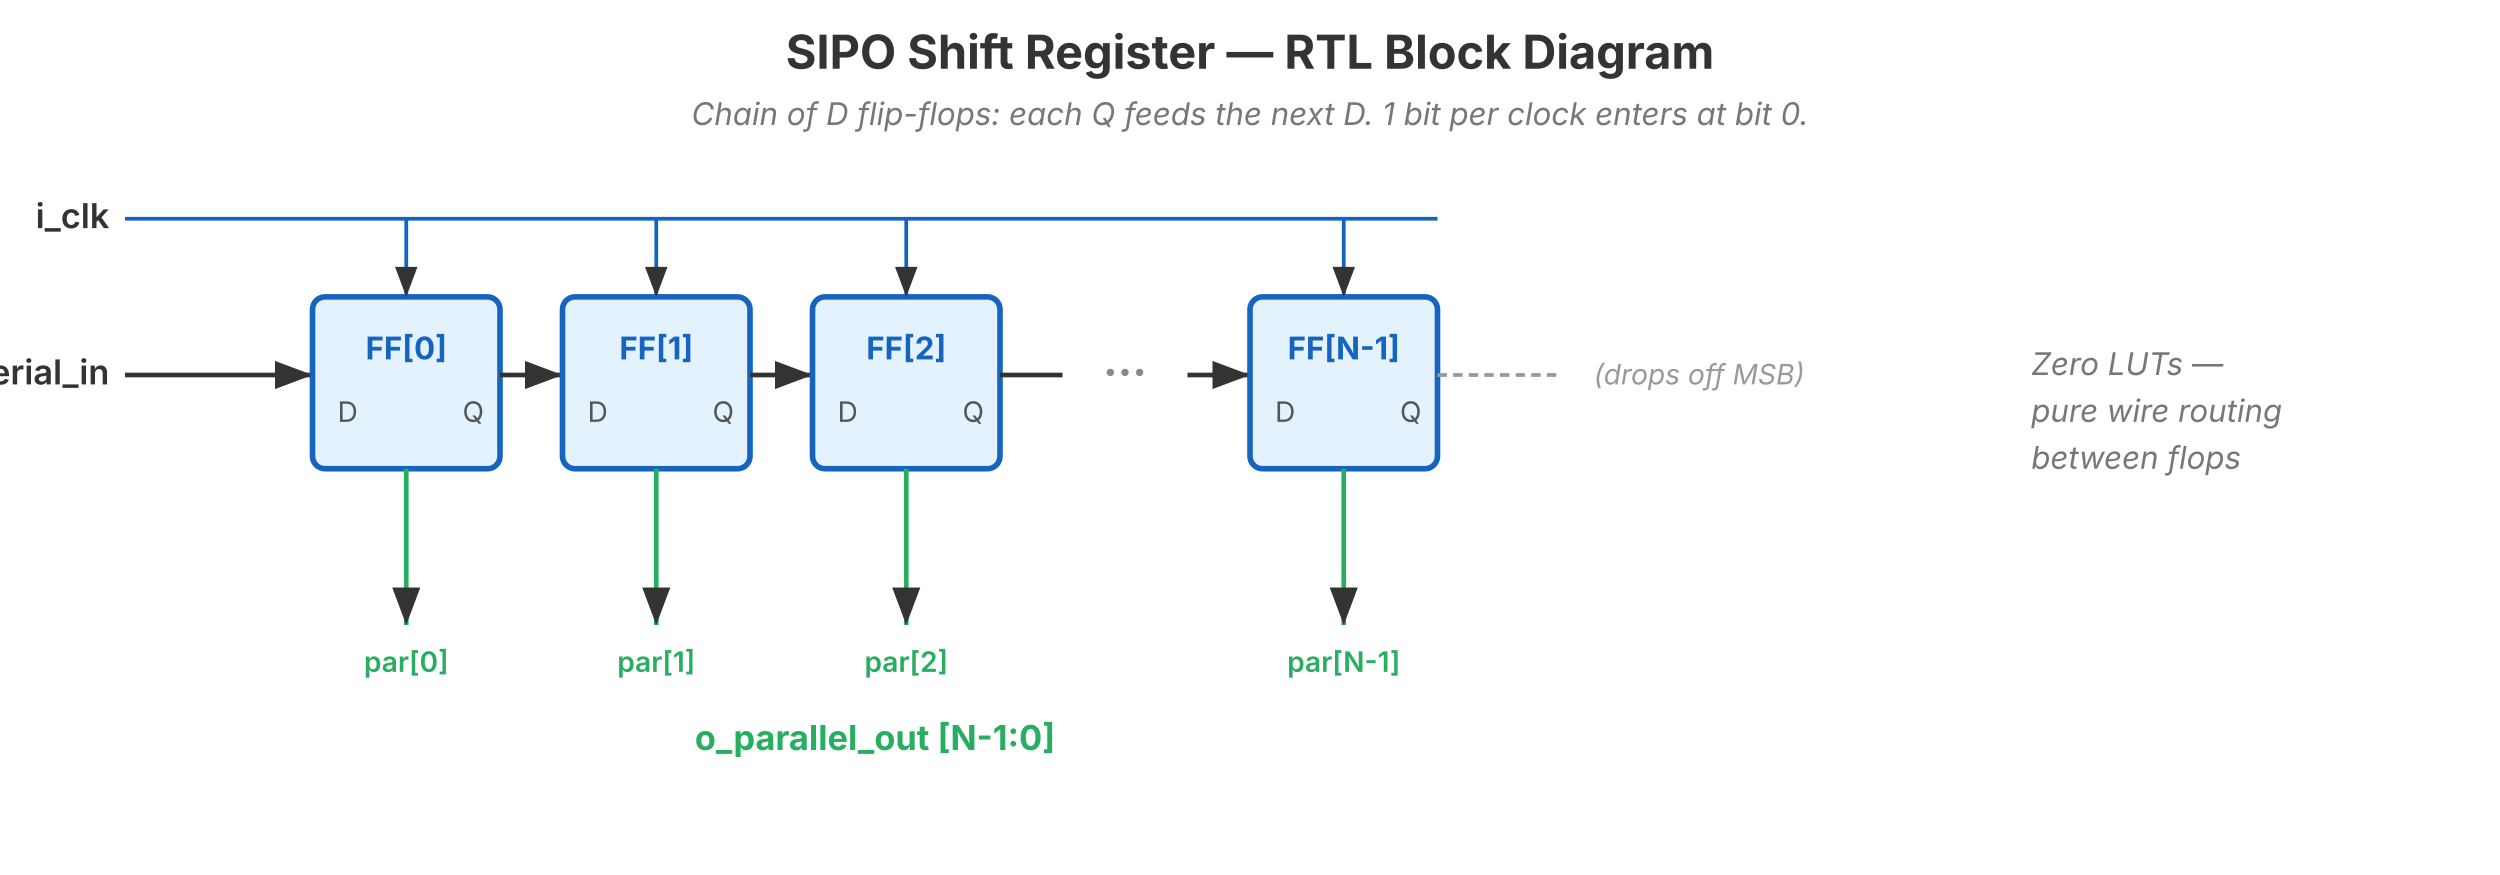
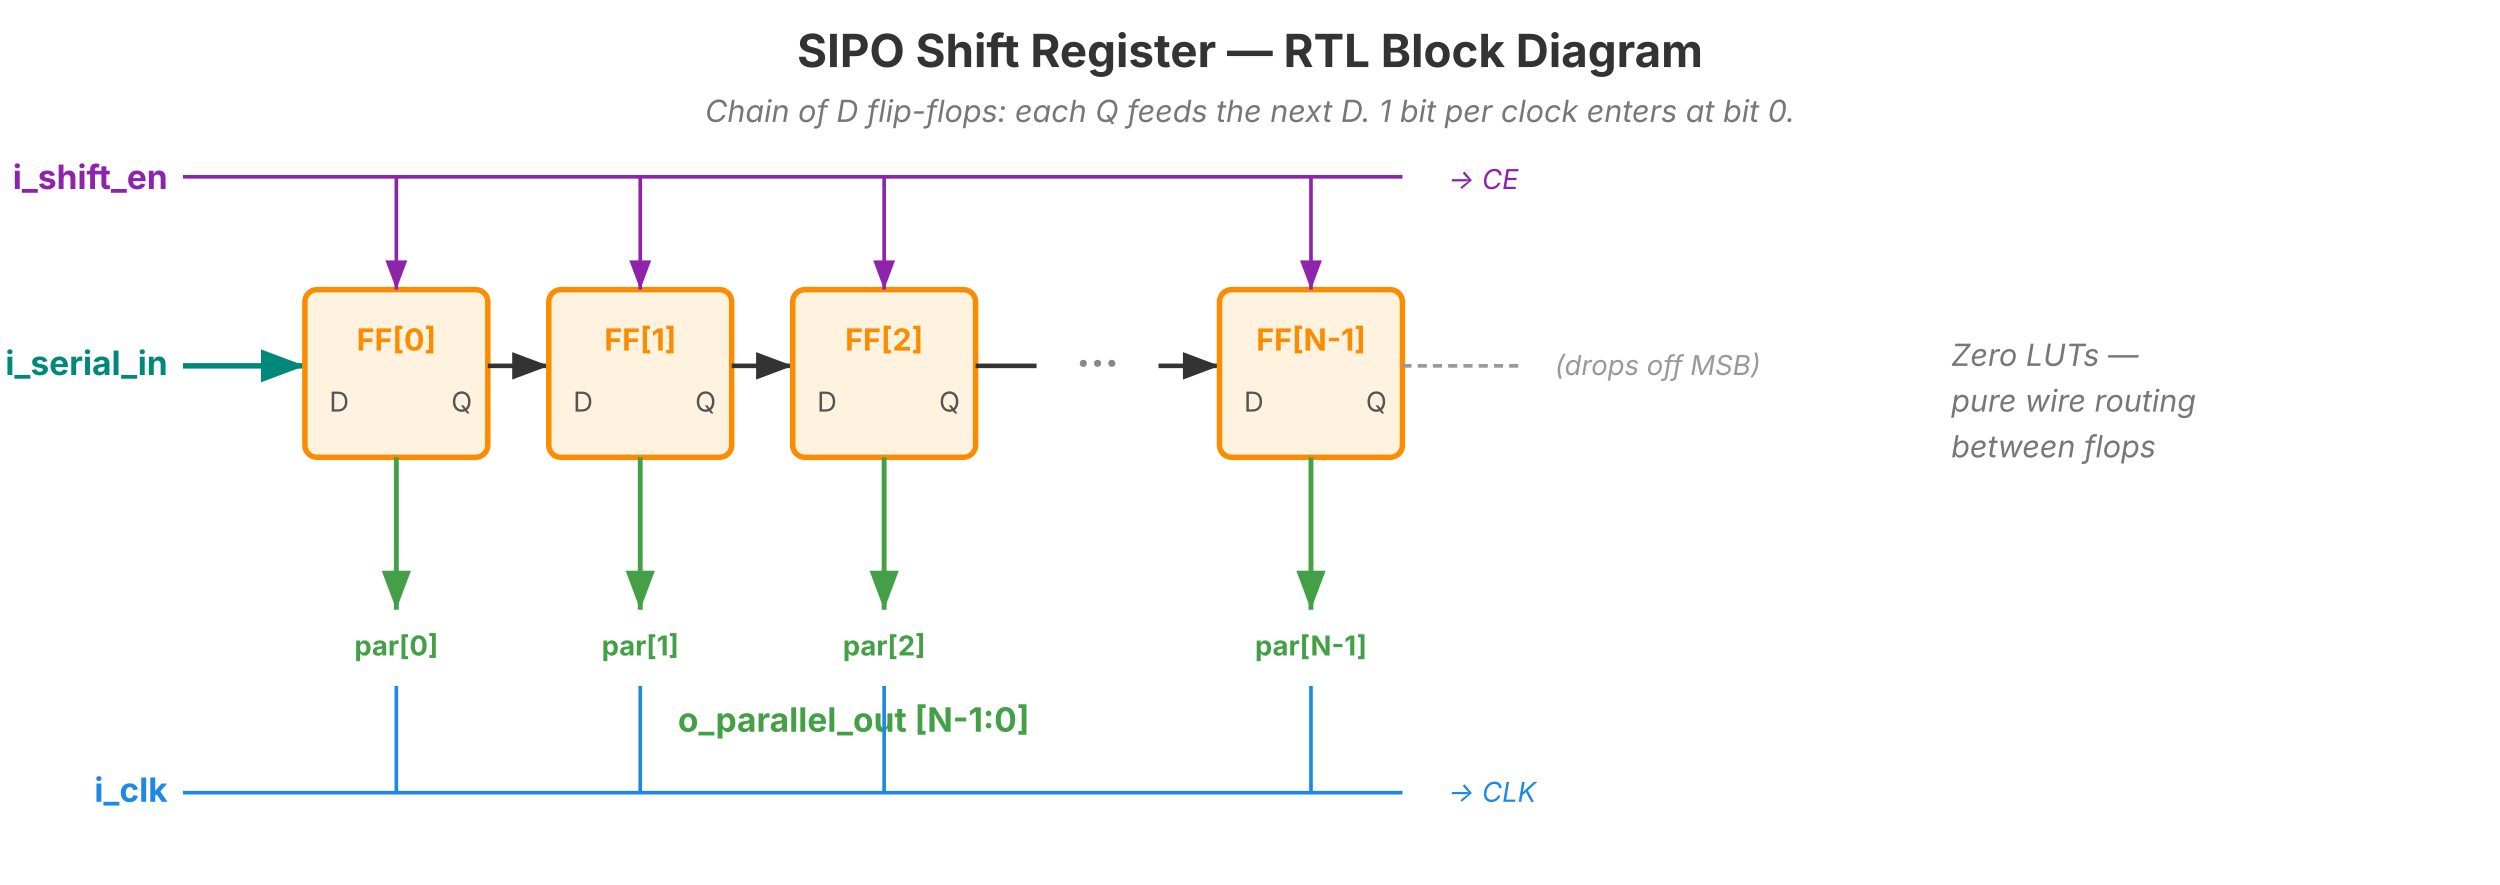
- <svg xmlns="http://www.w3.org/2000/svg" viewBox="0 0 800 280" font-family="Inter, sans-serif">
+ <svg xmlns="http://www.w3.org/2000/svg" viewBox="0 0 820 290" font-family="Inter, sans-serif">
  <defs>
    <marker id="arr" markerWidth="8" markerHeight="6" refX="8" refY="3" orient="auto">
      <path d="M0,0 L8,3 L0,6 Z" fill="#333" />
    </marker>
+     <marker id="arrTeal" markerWidth="8" markerHeight="6" refX="8" refY="3" orient="auto">
+       <path d="M0,0 L8,3 L0,6 Z" fill="#00897B" />
+     </marker>
+     <marker id="arrBlue" markerWidth="8" markerHeight="6" refX="8" refY="3" orient="auto">
+       <path d="M0,0 L8,3 L0,6 Z" fill="#1E88E5" />
+     </marker>
+     <marker id="arrGreen" markerWidth="8" markerHeight="6" refX="8" refY="3" orient="auto">
+       <path d="M0,0 L8,3 L0,6 Z" fill="#43A047" />
+     </marker>
+     <marker id="arrPurple" markerWidth="8" markerHeight="6" refX="8" refY="3" orient="auto">
+       <path d="M0,0 L8,3 L0,6 Z" fill="#8E24AA" />
+     </marker>
  </defs>
-   <text x="400" y="22" text-anchor="middle" font-size="15" font-weight="700" fill="#333">SIPO Shift Register — RTL Block Diagram</text>
-   <text x="400" y="40" text-anchor="middle" font-size="10" fill="#777" font-style="italic">Chain of D flip-flops: each Q feeds the next D. 1 bit per clock enters at bit 0.</text>
-   <text x="35" y="123" text-anchor="end" font-size="11" fill="#333" font-weight="600">i_serial_in</text>
-   <line x1="40" y1="120" x2="100" y2="120" stroke="#333" stroke-width="1.5" marker-end="url(#arr)" />
+   <text x="410" y="22" text-anchor="middle" font-size="15" font-weight="700" fill="#333">SIPO Shift Register — RTL Block Diagram</text>
+   <text x="410" y="40" text-anchor="middle" font-size="10" fill="#777" font-style="italic">Chain of D flip-flops: each Q feeds the next D. 1 bit per clock enters at bit 0.</text>
+   <text x="55" y="123" text-anchor="end" font-size="11" fill="#00897B" font-weight="700">i_serial_in</text>
+   <line x1="60" y1="120" x2="100" y2="120" stroke="#00897B" stroke-width="1.8" marker-end="url(#arrTeal)" />
  <g id="ff0">
-     <rect x="100" y="95" width="60" height="55" rx="4" fill="#E3F2FD" stroke="#1565C0" stroke-width="1.8" />
-     <text x="130" y="115" text-anchor="middle" font-size="10" font-weight="700" fill="#1565C0">FF[0]</text>
+     <rect x="100" y="95" width="60" height="55" rx="4" fill="#FFF3E0" stroke="#FB8C00" stroke-width="1.8" />
+     <text x="130" y="115" text-anchor="middle" font-size="10" font-weight="700" fill="#FB8C00">FF[0]</text>
    <text x="108" y="135" font-size="9" fill="#555">D</text>
    <text x="148" y="135" font-size="9" fill="#555">Q</text>
  </g>
  <line x1="160" y1="120" x2="180" y2="120" stroke="#333" stroke-width="1.5" marker-end="url(#arr)" />
  <g id="ff1">
-     <rect x="180" y="95" width="60" height="55" rx="4" fill="#E3F2FD" stroke="#1565C0" stroke-width="1.8" />
-     <text x="210" y="115" text-anchor="middle" font-size="10" font-weight="700" fill="#1565C0">FF[1]</text>
+     <rect x="180" y="95" width="60" height="55" rx="4" fill="#FFF3E0" stroke="#FB8C00" stroke-width="1.8" />
+     <text x="210" y="115" text-anchor="middle" font-size="10" font-weight="700" fill="#FB8C00">FF[1]</text>
    <text x="188" y="135" font-size="9" fill="#555">D</text>
    <text x="228" y="135" font-size="9" fill="#555">Q</text>
  </g>
  <line x1="240" y1="120" x2="260" y2="120" stroke="#333" stroke-width="1.5" marker-end="url(#arr)" />
  <g id="ff2">
-     <rect x="260" y="95" width="60" height="55" rx="4" fill="#E3F2FD" stroke="#1565C0" stroke-width="1.8" />
-     <text x="290" y="115" text-anchor="middle" font-size="10" font-weight="700" fill="#1565C0">FF[2]</text>
+     <rect x="260" y="95" width="60" height="55" rx="4" fill="#FFF3E0" stroke="#FB8C00" stroke-width="1.8" />
+     <text x="290" y="115" text-anchor="middle" font-size="10" font-weight="700" fill="#FB8C00">FF[2]</text>
    <text x="268" y="135" font-size="9" fill="#555">D</text>
    <text x="308" y="135" font-size="9" fill="#555">Q</text>
  </g>
  <line x1="320" y1="120" x2="340" y2="120" stroke="#333" stroke-width="1.5" />
  <text x="360" y="124" text-anchor="middle" font-size="14" font-weight="700" fill="#888">···</text>
  <line x1="380" y1="120" x2="400" y2="120" stroke="#333" stroke-width="1.5" marker-end="url(#arr)" />
  <g id="ff7">
-     <rect x="400" y="95" width="60" height="55" rx="4" fill="#E3F2FD" stroke="#1565C0" stroke-width="1.8" />
-     <text x="430" y="115" text-anchor="middle" font-size="10" font-weight="700" fill="#1565C0">FF[N-1]</text>
+     <rect x="400" y="95" width="60" height="55" rx="4" fill="#FFF3E0" stroke="#FB8C00" stroke-width="1.8" />
+     <text x="430" y="115" text-anchor="middle" font-size="10" font-weight="700" fill="#FB8C00">FF[N-1]</text>
    <text x="408" y="135" font-size="9" fill="#555">D</text>
    <text x="448" y="135" font-size="9" fill="#555">Q</text>
  </g>
  <line x1="460" y1="120" x2="500" y2="120" stroke="#999" stroke-width="1.2" stroke-dasharray="3,2" />
  <text x="510" y="123" font-size="9" fill="#999" font-style="italic">(drops off MSB)</text>
-   <line x1="130" y1="150" x2="130" y2="200" stroke="#27AE60" stroke-width="1.5" marker-end="url(#arr)" />
-   <text x="130" y="215" text-anchor="middle" font-size="9" fill="#27AE60" font-weight="600">par[0]</text>
-   <line x1="210" y1="150" x2="210" y2="200" stroke="#27AE60" stroke-width="1.5" marker-end="url(#arr)" />
-   <text x="210" y="215" text-anchor="middle" font-size="9" fill="#27AE60" font-weight="600">par[1]</text>
-   <line x1="290" y1="150" x2="290" y2="200" stroke="#27AE60" stroke-width="1.5" marker-end="url(#arr)" />
-   <text x="290" y="215" text-anchor="middle" font-size="9" fill="#27AE60" font-weight="600">par[2]</text>
-   <line x1="430" y1="150" x2="430" y2="200" stroke="#27AE60" stroke-width="1.5" marker-end="url(#arr)" />
-   <text x="430" y="215" text-anchor="middle" font-size="9" fill="#27AE60" font-weight="600">par[N-1]</text>
-   <text x="280" y="240" text-anchor="middle" font-size="11" fill="#27AE60" font-weight="700">o_parallel_out [N-1:0]</text>
-   <text x="35" y="73" text-anchor="end" font-size="11" fill="#333" font-weight="600">i_clk</text>
-   <line x1="40" y1="70" x2="460" y2="70" stroke="#1565C0" stroke-width="1.2" />
-   <line x1="130" y1="70" x2="130" y2="95" stroke="#1565C0" stroke-width="1.2" marker-end="url(#arr)" />
-   <line x1="210" y1="70" x2="210" y2="95" stroke="#1565C0" stroke-width="1.2" marker-end="url(#arr)" />
-   <line x1="290" y1="70" x2="290" y2="95" stroke="#1565C0" stroke-width="1.2" marker-end="url(#arr)" />
-   <line x1="430" y1="70" x2="430" y2="95" stroke="#1565C0" stroke-width="1.2" marker-end="url(#arr)" />
-   <text x="650" y="120" font-size="10" fill="#777" font-style="italic">Zero LUTs —</text>
-   <text x="650" y="135" font-size="10" fill="#777" font-style="italic">pure wire routing</text>
-   <text x="650" y="150" font-size="10" fill="#777" font-style="italic">between flops</text>
+   <line x1="130" y1="150" x2="130" y2="200" stroke="#43A047" stroke-width="1.6" marker-end="url(#arrGreen)" />
+   <text x="130" y="215" text-anchor="middle" font-size="9" fill="#43A047" font-weight="700">par[0]</text>
+   <line x1="210" y1="150" x2="210" y2="200" stroke="#43A047" stroke-width="1.6" marker-end="url(#arrGreen)" />
+   <text x="210" y="215" text-anchor="middle" font-size="9" fill="#43A047" font-weight="700">par[1]</text>
+   <line x1="290" y1="150" x2="290" y2="200" stroke="#43A047" stroke-width="1.6" marker-end="url(#arrGreen)" />
+   <text x="290" y="215" text-anchor="middle" font-size="9" fill="#43A047" font-weight="700">par[2]</text>
+   <line x1="430" y1="150" x2="430" y2="200" stroke="#43A047" stroke-width="1.6" marker-end="url(#arrGreen)" />
+   <text x="430" y="215" text-anchor="middle" font-size="9" fill="#43A047" font-weight="700">par[N-1]</text>
+   <text x="280" y="240" text-anchor="middle" font-size="11" fill="#43A047" font-weight="700">o_parallel_out [N-1:0]</text>
+   <text x="55" y="62" text-anchor="end" font-size="11" fill="#8E24AA" font-weight="700">i_shift_en</text>
+   <line x1="60" y1="58" x2="460" y2="58" stroke="#8E24AA" stroke-width="1.2" />
+   <line x1="130" y1="58" x2="130" y2="95" stroke="#8E24AA" stroke-width="1.2" marker-end="url(#arrPurple)" />
+   <line x1="210" y1="58" x2="210" y2="95" stroke="#8E24AA" stroke-width="1.2" marker-end="url(#arrPurple)" />
+   <line x1="290" y1="58" x2="290" y2="95" stroke="#8E24AA" stroke-width="1.2" marker-end="url(#arrPurple)" />
+   <line x1="430" y1="58" x2="430" y2="95" stroke="#8E24AA" stroke-width="1.2" marker-end="url(#arrPurple)" />
+   <text x="475" y="62" font-size="9" fill="#8E24AA" font-style="italic">→ CE</text>
+   <text x="55" y="263" text-anchor="end" font-size="11" fill="#1E88E5" font-weight="700">i_clk</text>
+   <line x1="60" y1="260" x2="460" y2="260" stroke="#1E88E5" stroke-width="1.2" />
+   <line x1="130" y1="260" x2="130" y2="225" stroke="#1E88E5" stroke-width="1.2" />
+   <line x1="210" y1="260" x2="210" y2="225" stroke="#1E88E5" stroke-width="1.2" />
+   <line x1="290" y1="260" x2="290" y2="225" stroke="#1E88E5" stroke-width="1.2" />
+   <line x1="430" y1="260" x2="430" y2="225" stroke="#1E88E5" stroke-width="1.2" />
+   <text x="475" y="263" font-size="9" fill="#1E88E5" font-style="italic">→ CLK</text>
+   <text x="640" y="120" font-size="10" fill="#777" font-style="italic">Zero LUTs —</text>
+   <text x="640" y="135" font-size="10" fill="#777" font-style="italic">pure wire routing</text>
+   <text x="640" y="150" font-size="10" fill="#777" font-style="italic">between flops</text>
</svg>
